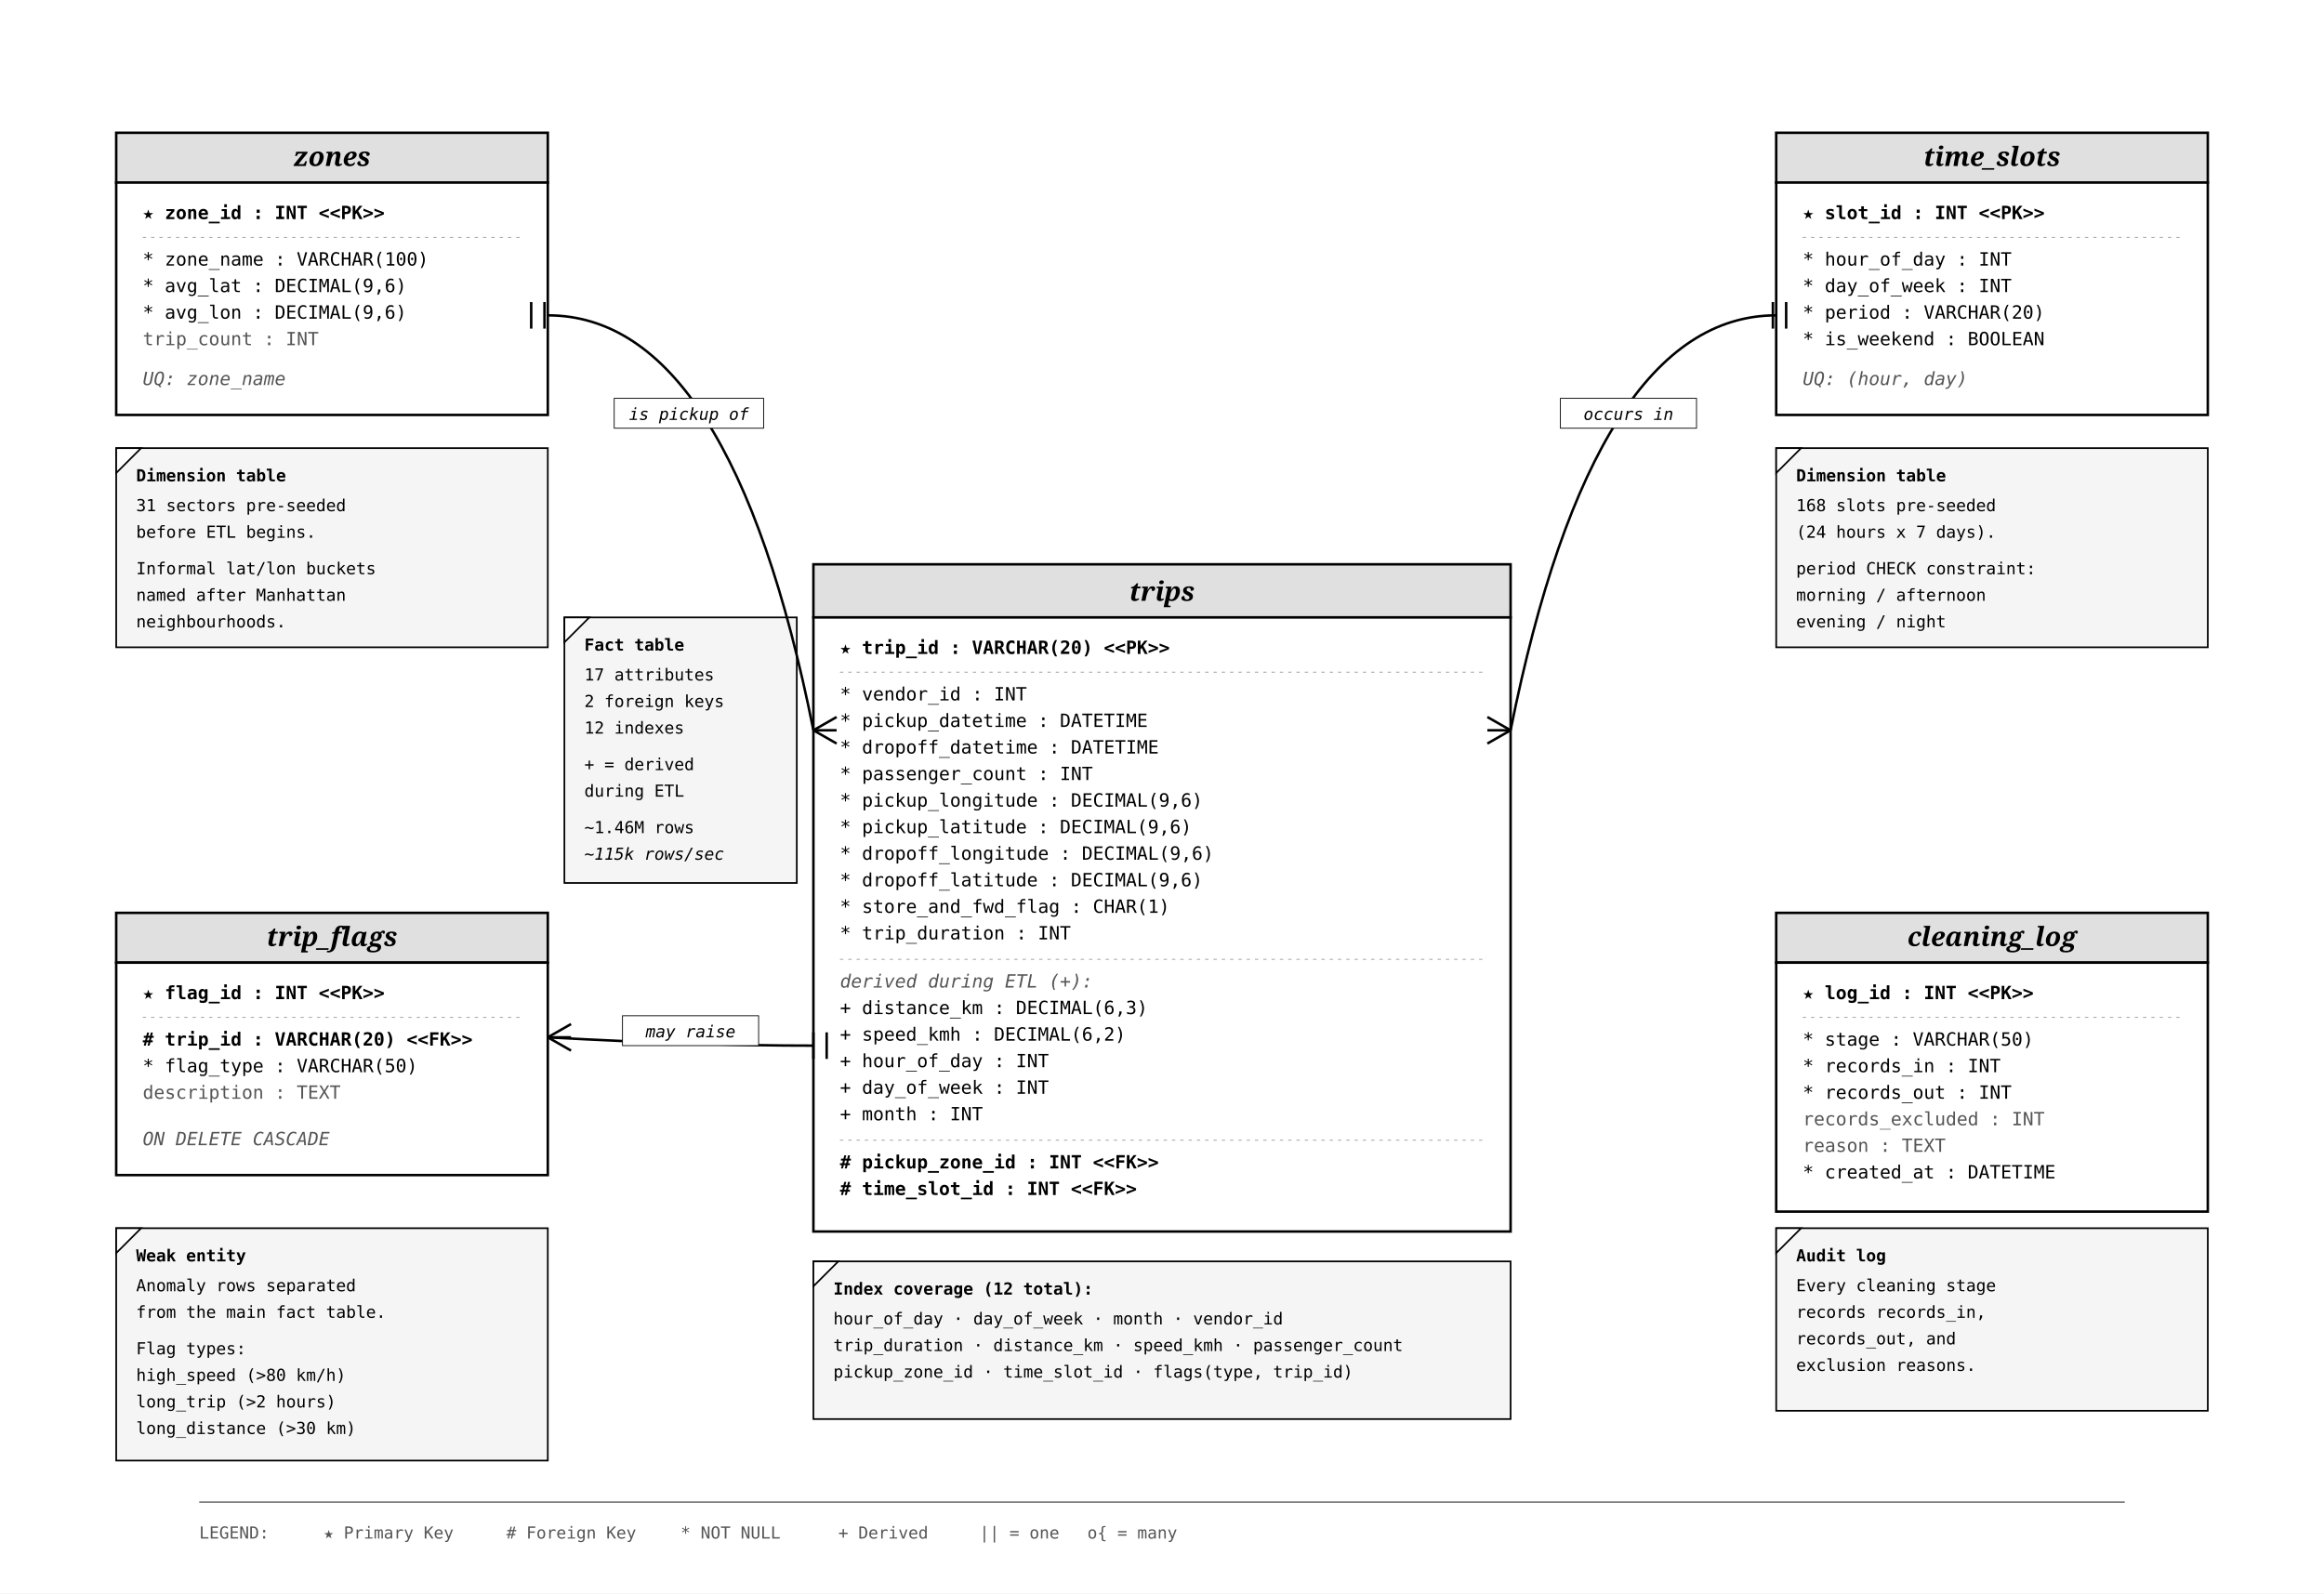
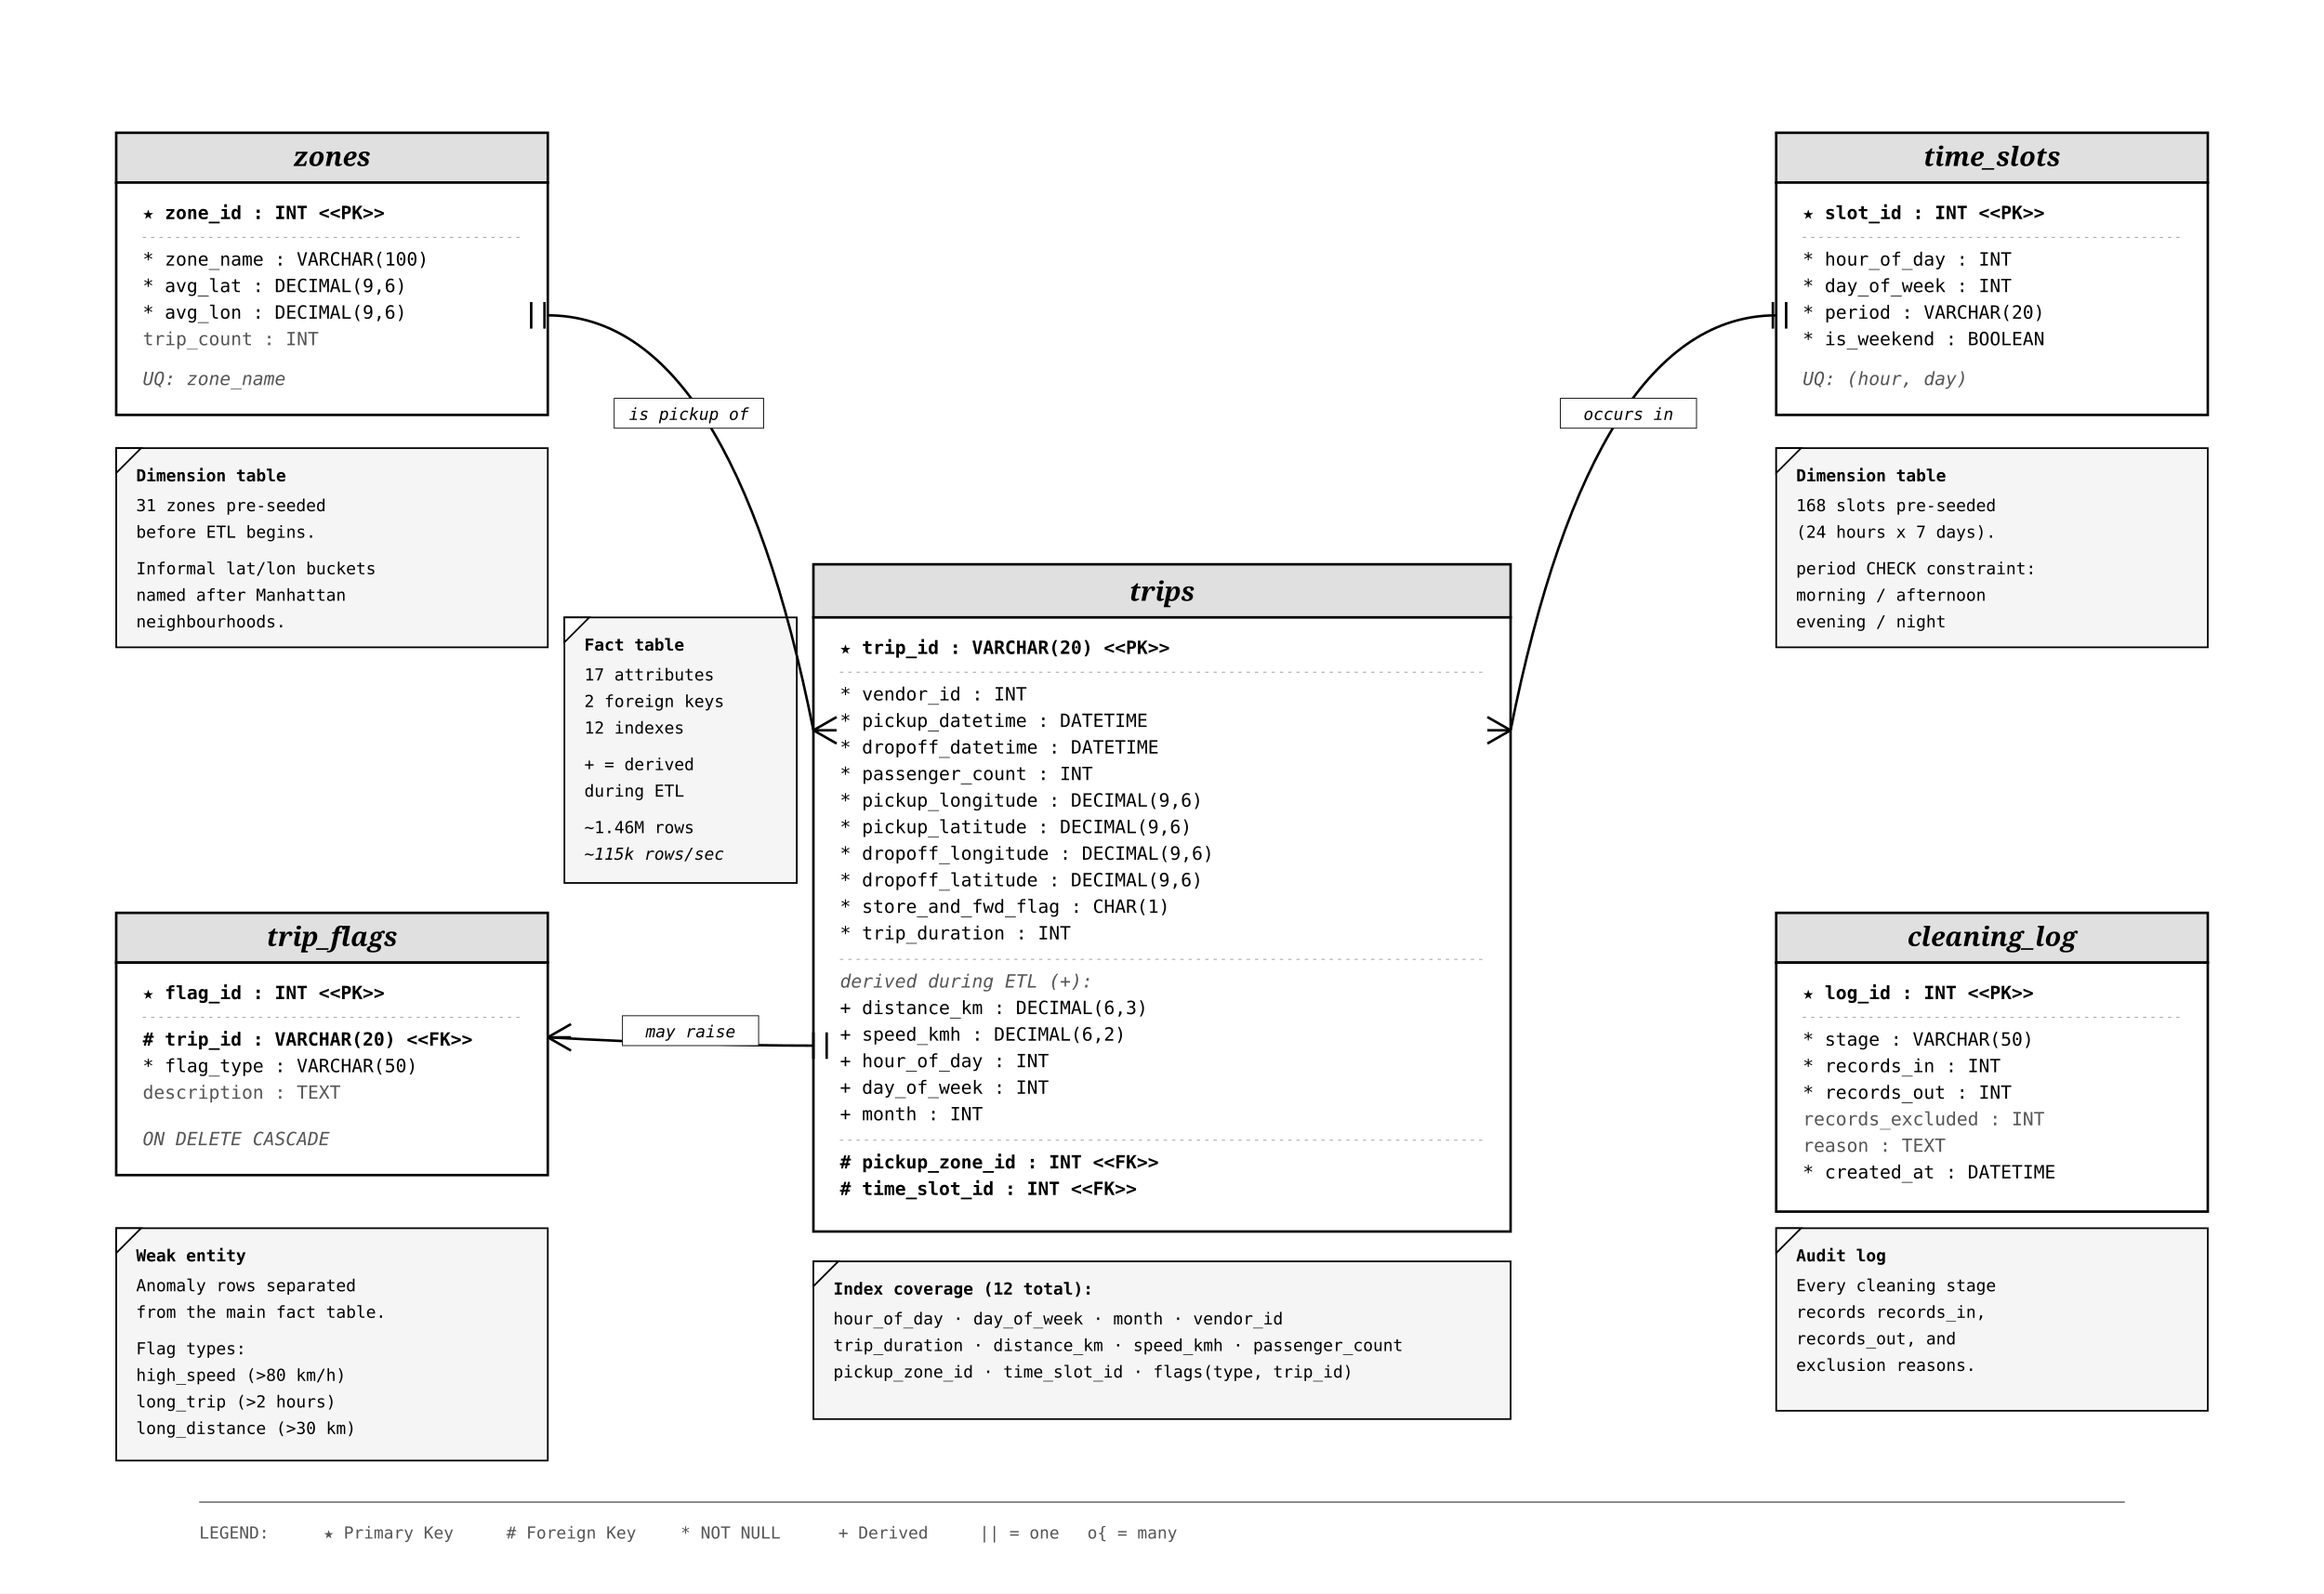
<svg xmlns="http://www.w3.org/2000/svg" viewBox="0 0 1400 960" font-family="'DM Mono', 'Courier New', monospace" font-size="11">
  <style>
  .bg       { fill: #ffffff; }
  .entity   { fill: #ffffff; stroke: #000000; stroke-width: 1.5; }
  .eheader  { fill: #e0e0e0; stroke: #000000; stroke-width: 1.5; }
  .etitle   { font-family: 'DM Serif Display', Georgia, serif; font-size: 16px; font-weight: 700; fill: #000000; font-style: italic; }
  .attr     { font-family: 'DM Mono', monospace; font-size: 11px; fill: #000000; }
  .adim     { font-family: 'DM Mono', monospace; font-size: 11px; fill: #555555; }
  .akey     { font-family: 'DM Mono', monospace; font-size: 11px; fill: #000000; font-weight: 700; }
  .divider  { stroke: #999999; stroke-width: 0.5; stroke-dasharray: 2,3; }
  .rel      { stroke: #000000; stroke-width: 1.5; fill: none; }
  .crow     { stroke: #000000; stroke-width: 1.5; fill: none; }
  .rlabel   { font-family: 'DM Mono', monospace; font-size: 10px; fill: #000000; font-style: italic; }
  .rlabel-bg{ fill: #ffffff; stroke: #000000; stroke-width: 0.5; }
  .note     { fill: #f5f5f5; stroke: #000000; stroke-width: 1; }
  .nfold    { fill: #ffffff; stroke: #000000; stroke-width: 1; }
  .ntext    { font-family: 'DM Mono', monospace; font-size: 10px; fill: #000000; }
  .title    { font-family: 'DM Serif Display', Georgia, serif; font-size: 22px; fill: #000000; font-style: italic; }
  .subtitle { font-family: 'DM Mono', monospace; font-size: 10px; fill: #555555; letter-spacing: 0.12em; text-transform: uppercase; }
  .legend   { font-family: 'DM Mono', monospace; font-size: 10px; fill: #555555; }
</style>
  <rect class="bg" width="1400" height="960" />
  <rect class="eheader" x="70" y="80" width="260" height="30" />
  <text x="200" y="100" text-anchor="middle" class="etitle">zones</text>
  <rect class="entity" x="70" y="110" width="260" height="140" />
  <text x="86" y="132" class="akey">★ zone_id : INT  &lt;&lt;PK&gt;&gt;</text>
  <line class="divider" x1="86" y1="143" x2="316" y2="143" />
  <text x="86" y="160" class="attr">* zone_name : VARCHAR(100)</text>
  <text x="86" y="176" class="attr">* avg_lat : DECIMAL(9,6)</text>
  <text x="86" y="192" class="attr">* avg_lon : DECIMAL(9,6)</text>
  <text x="86" y="208" class="adim">  trip_count : INT</text>
  <text x="86" y="232" class="adim" font-style="italic">UQ: zone_name</text>
  <rect class="note" x="70" y="270" width="260" height="120" />
  <polygon class="nfold" points="70,270 70,285 85,270" />
  <text x="82" y="290" class="ntext" font-weight="700">Dimension table</text>
-   <text x="82" y="308" class="ntext">31 sectors pre-seeded</text>
+   <text x="82" y="308" class="ntext">31 zones pre-seeded</text>
  <text x="82" y="324" class="ntext">before ETL begins.</text>
  <text x="82" y="346" class="ntext">Informal lat/lon buckets</text>
  <text x="82" y="362" class="ntext">named after Manhattan</text>
  <text x="82" y="378" class="ntext">neighbourhoods.</text>
  <rect class="eheader" x="1070" y="80" width="260" height="30" />
  <text x="1200" y="100" text-anchor="middle" class="etitle">time_slots</text>
  <rect class="entity" x="1070" y="110" width="260" height="140" />
  <text x="1086" y="132" class="akey">★ slot_id : INT  &lt;&lt;PK&gt;&gt;</text>
  <line class="divider" x1="1086" y1="143" x2="1316" y2="143" />
  <text x="1086" y="160" class="attr">* hour_of_day : INT</text>
  <text x="1086" y="176" class="attr">* day_of_week : INT</text>
  <text x="1086" y="192" class="attr">* period : VARCHAR(20)</text>
  <text x="1086" y="208" class="attr">* is_weekend : BOOLEAN</text>
  <text x="1086" y="232" class="adim" font-style="italic">UQ: (hour, day)</text>
  <rect class="note" x="1070" y="270" width="260" height="120" />
  <polygon class="nfold" points="1070,270 1070,285 1085,270" />
  <text x="1082" y="290" class="ntext" font-weight="700">Dimension table</text>
  <text x="1082" y="308" class="ntext">168 slots pre-seeded</text>
  <text x="1082" y="324" class="ntext">(24 hours x 7 days).</text>
  <text x="1082" y="346" class="ntext">period CHECK constraint:</text>
  <text x="1082" y="362" class="ntext">  morning / afternoon</text>
  <text x="1082" y="378" class="ntext">  evening / night</text>
  <rect class="eheader" x="490" y="340" width="420" height="32" />
  <text x="700" y="362" text-anchor="middle" class="etitle">trips</text>
  <rect class="entity" x="490" y="372" width="420" height="370" />
  <text x="506" y="394" class="akey">★ trip_id : VARCHAR(20)  &lt;&lt;PK&gt;&gt;</text>
  <line class="divider" x1="506" y1="405" x2="894" y2="405" />
  <text x="506" y="422" class="attr">* vendor_id : INT</text>
  <text x="506" y="438" class="attr">* pickup_datetime : DATETIME</text>
  <text x="506" y="454" class="attr">* dropoff_datetime : DATETIME</text>
  <text x="506" y="470" class="attr">* passenger_count : INT</text>
  <text x="506" y="486" class="attr">* pickup_longitude : DECIMAL(9,6)</text>
  <text x="506" y="502" class="attr">* pickup_latitude : DECIMAL(9,6)</text>
  <text x="506" y="518" class="attr">* dropoff_longitude : DECIMAL(9,6)</text>
  <text x="506" y="534" class="attr">* dropoff_latitude : DECIMAL(9,6)</text>
  <text x="506" y="550" class="attr">* store_and_fwd_flag : CHAR(1)</text>
  <text x="506" y="566" class="attr">* trip_duration : INT</text>
  <line class="divider" x1="506" y1="578" x2="894" y2="578" />
  <text x="506" y="595" class="adim" font-style="italic">derived during ETL (+):</text>
  <text x="506" y="611" class="attr">+ distance_km : DECIMAL(6,3)</text>
  <text x="506" y="627" class="attr">+ speed_kmh : DECIMAL(6,2)</text>
  <text x="506" y="643" class="attr">+ hour_of_day : INT</text>
  <text x="506" y="659" class="attr">+ day_of_week : INT</text>
  <text x="506" y="675" class="attr">+ month : INT</text>
  <line class="divider" x1="506" y1="687" x2="894" y2="687" />
  <text x="506" y="704" class="akey"># pickup_zone_id : INT  &lt;&lt;FK&gt;&gt;</text>
  <text x="506" y="720" class="akey"># time_slot_id  : INT  &lt;&lt;FK&gt;&gt;</text>
  <rect class="note" x="340" y="372" width="140" height="160" />
  <polygon class="nfold" points="340,372 340,387 355,372" />
  <text x="352" y="392" class="ntext" font-weight="700">Fact table</text>
  <text x="352" y="410" class="ntext">17 attributes</text>
  <text x="352" y="426" class="ntext">2 foreign keys</text>
  <text x="352" y="442" class="ntext">12 indexes</text>
  <text x="352" y="464" class="ntext">+ = derived</text>
  <text x="352" y="480" class="ntext">  during ETL</text>
  <text x="352" y="502" class="ntext">~1.46M rows</text>
  <text x="352" y="518" class="ntext" font-style="italic" fill="#555555">~115k rows/sec</text>
  <rect class="eheader" x="70" y="550" width="260" height="30" />
  <text x="200" y="570" text-anchor="middle" class="etitle">trip_flags</text>
  <rect class="entity" x="70" y="580" width="260" height="128" />
  <text x="86" y="602" class="akey">★ flag_id : INT  &lt;&lt;PK&gt;&gt;</text>
  <line class="divider" x1="86" y1="613" x2="316" y2="613" />
  <text x="86" y="630" class="akey"># trip_id : VARCHAR(20)  &lt;&lt;FK&gt;&gt;</text>
  <text x="86" y="646" class="attr">* flag_type : VARCHAR(50)</text>
  <text x="86" y="662" class="adim">  description : TEXT</text>
  <text x="86" y="690" class="adim" font-style="italic">ON DELETE CASCADE</text>
  <rect class="eheader" x="1070" y="550" width="260" height="30" />
  <text x="1200" y="570" text-anchor="middle" class="etitle">cleaning_log</text>
  <rect class="entity" x="1070" y="580" width="260" height="150" />
  <text x="1086" y="602" class="akey">★ log_id : INT  &lt;&lt;PK&gt;&gt;</text>
  <line class="divider" x1="1086" y1="613" x2="1316" y2="613" />
  <text x="1086" y="630" class="attr">* stage : VARCHAR(50)</text>
  <text x="1086" y="646" class="attr">* records_in : INT</text>
  <text x="1086" y="662" class="attr">* records_out : INT</text>
  <text x="1086" y="678" class="adim">  records_excluded : INT</text>
  <text x="1086" y="694" class="adim">  reason : TEXT</text>
  <text x="1086" y="710" class="attr">* created_at : DATETIME</text>
  <path class="rel" d="M 330 190 Q 440 190 490 440" />
  <line class="crow" x1="320" y1="182" x2="320" y2="198" />
  <line class="crow" x1="328" y1="182" x2="328" y2="198" />
  <line class="crow" x1="490" y1="440" x2="504" y2="432" />
  <line class="crow" x1="490" y1="440" x2="504" y2="440" />
  <line class="crow" x1="490" y1="440" x2="504" y2="448" />
  <rect class="rlabel-bg" x="370" y="240" width="90" height="18" />
  <text x="415" y="253" text-anchor="middle" class="rlabel">is pickup of</text>
  <path class="rel" d="M 1070 190 Q 960 190 910 440" />
  <line class="crow" x1="1076" y1="182" x2="1076" y2="198" />
  <line class="crow" x1="1068" y1="182" x2="1068" y2="198" />
  <line class="crow" x1="910" y1="440" x2="896" y2="432" />
  <line class="crow" x1="910" y1="440" x2="896" y2="440" />
  <line class="crow" x1="910" y1="440" x2="896" y2="448" />
  <rect class="rlabel-bg" x="940" y="240" width="82" height="18" />
  <text x="981" y="253" text-anchor="middle" class="rlabel">occurs in</text>
  <path class="rel" d="M 490 630 Q 420 630 330 625" />
  <line class="crow" x1="490" y1="622" x2="490" y2="638" />
  <line class="crow" x1="498" y1="622" x2="498" y2="638" />
  <line class="crow" x1="330" y1="625" x2="344" y2="617" />
  <line class="crow" x1="330" y1="625" x2="344" y2="625" />
  <line class="crow" x1="330" y1="625" x2="344" y2="633" />
  <rect class="rlabel-bg" x="375" y="612" width="82" height="18" />
  <text x="416" y="625" text-anchor="middle" class="rlabel">may raise</text>
  <rect class="note" x="70" y="740" width="260" height="140" />
  <polygon class="nfold" points="70,740 70,755 85,740" />
  <text x="82" y="760" class="ntext" font-weight="700">Weak entity</text>
  <text x="82" y="778" class="ntext">Anomaly rows separated</text>
  <text x="82" y="794" class="ntext">from the main fact table.</text>
  <text x="82" y="816" class="ntext">Flag types:</text>
  <text x="82" y="832" class="ntext">  high_speed  (&gt;80 km/h)</text>
  <text x="82" y="848" class="ntext">  long_trip   (&gt;2 hours)</text>
  <text x="82" y="864" class="ntext">  long_distance (&gt;30 km)</text>
  <rect class="note" x="1070" y="740" width="260" height="110" />
  <polygon class="nfold" points="1070,740 1070,755 1085,740" />
  <text x="1082" y="760" class="ntext" font-weight="700">Audit log</text>
  <text x="1082" y="778" class="ntext">Every cleaning stage</text>
  <text x="1082" y="794" class="ntext">records records_in,</text>
  <text x="1082" y="810" class="ntext">records_out, and</text>
  <text x="1082" y="826" class="ntext">exclusion reasons.</text>
  <rect class="note" x="490" y="760" width="420" height="95" />
  <polygon class="nfold" points="490,760 490,775 505,760" />
  <text x="502" y="780" class="ntext" font-weight="700">Index coverage (12 total):</text>
  <text x="502" y="798" class="ntext">hour_of_day · day_of_week · month · vendor_id</text>
  <text x="502" y="814" class="ntext">trip_duration · distance_km · speed_kmh · passenger_count</text>
  <text x="502" y="830" class="ntext">pickup_zone_id · time_slot_id · flags(type, trip_id)</text>
  <line x1="120" y1="905" x2="1280" y2="905" stroke="#000000" stroke-width="0.5" />
  <text x="120" y="927" class="legend">LEGEND:</text>
  <text x="195" y="927" class="legend">★ Primary Key</text>
  <text x="305" y="927" class="legend"># Foreign Key</text>
  <text x="410" y="927" class="legend">* NOT NULL</text>
  <text x="505" y="927" class="legend">+ Derived</text>
  <text x="590" y="927" class="legend">|| = one</text>
  <text x="655" y="927" class="legend">o{ = many</text>
</svg>
